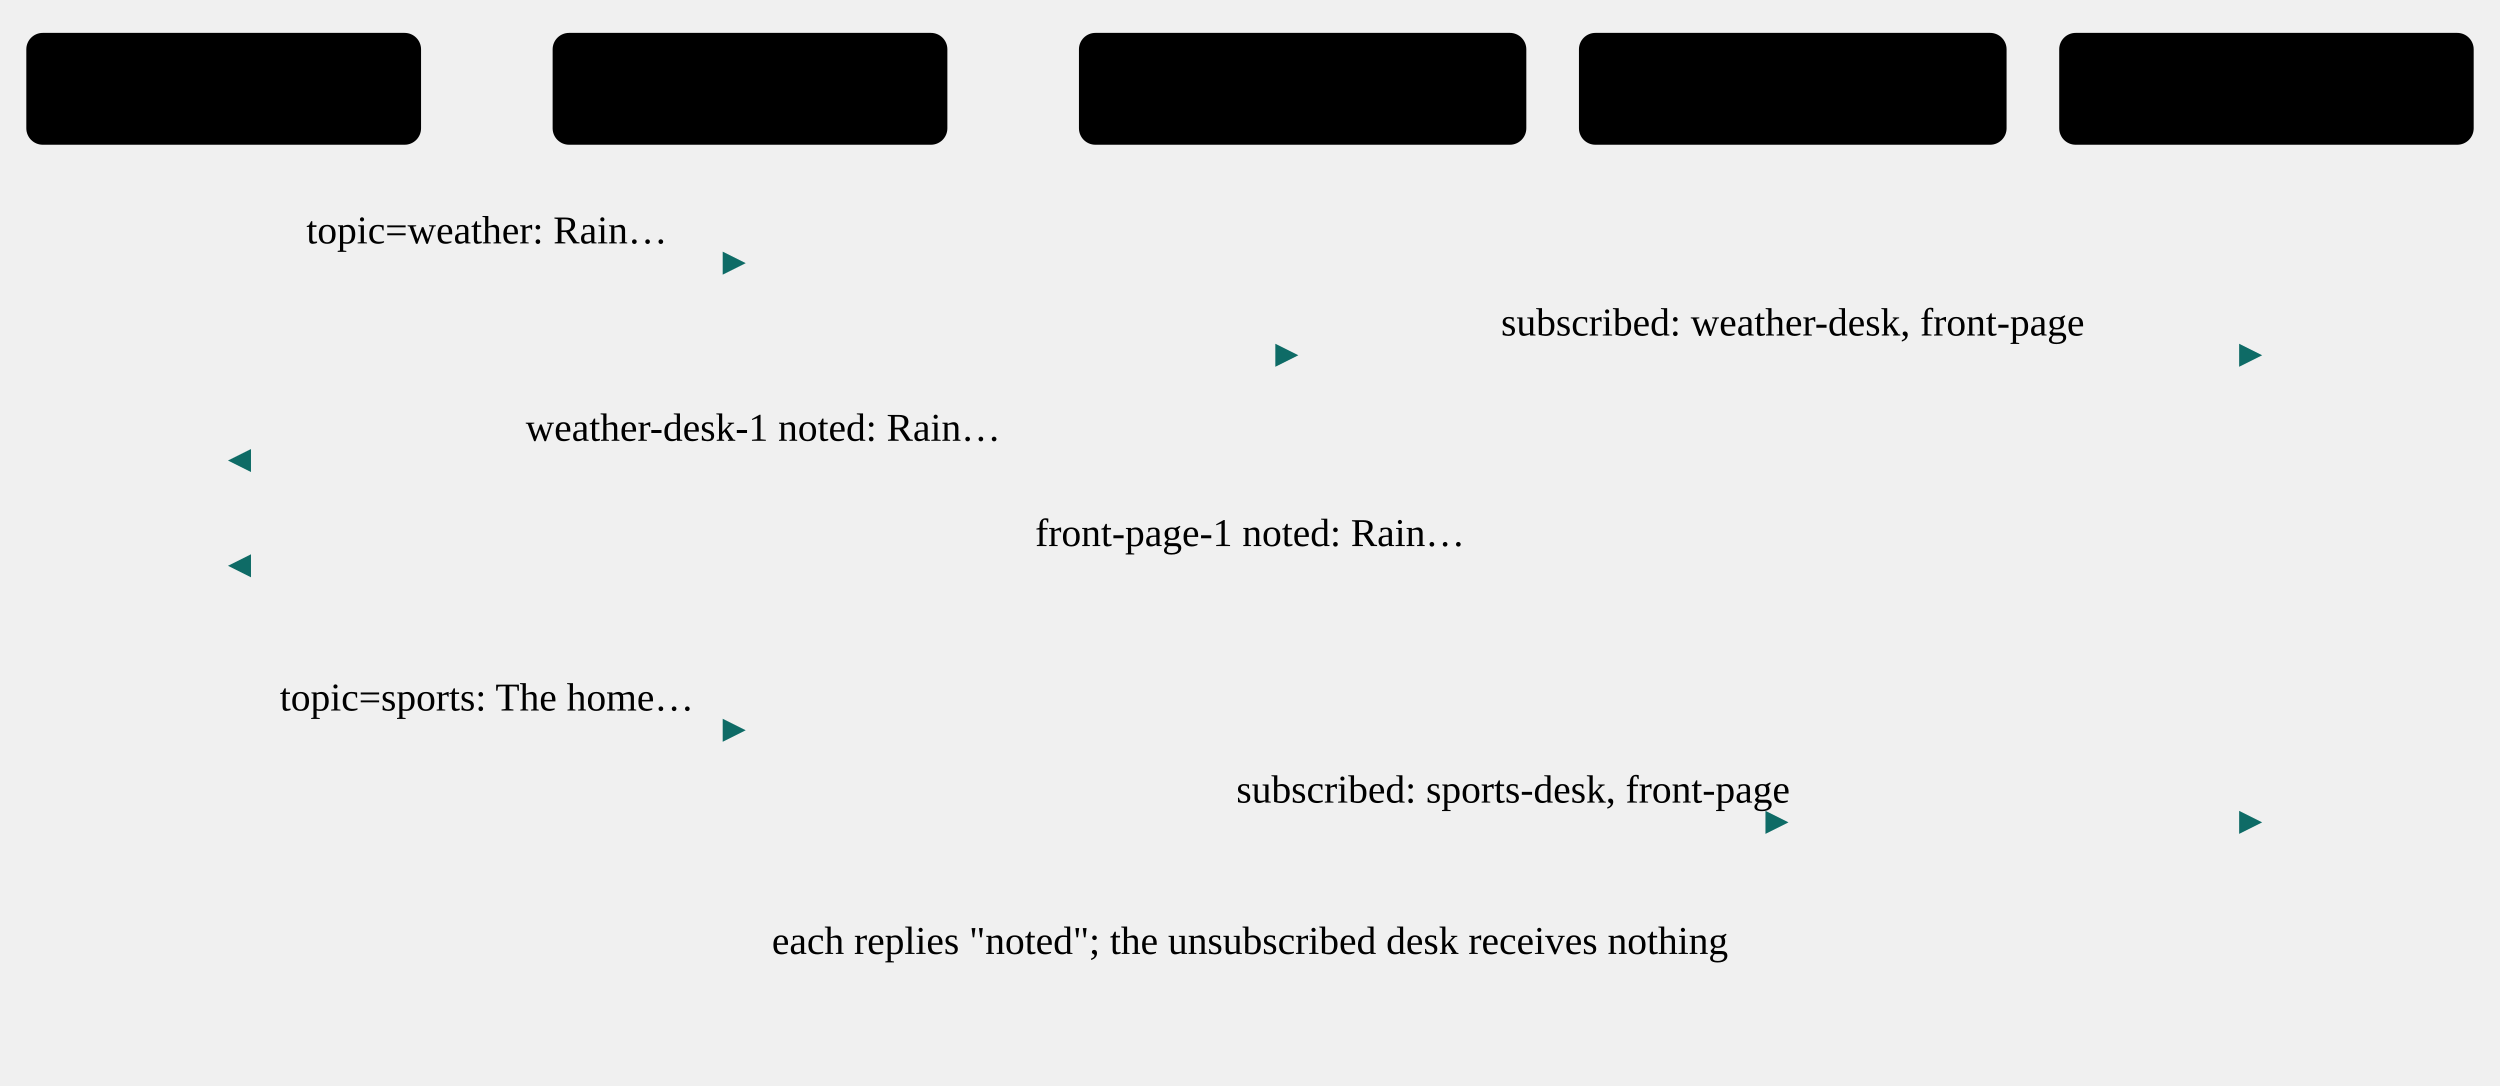
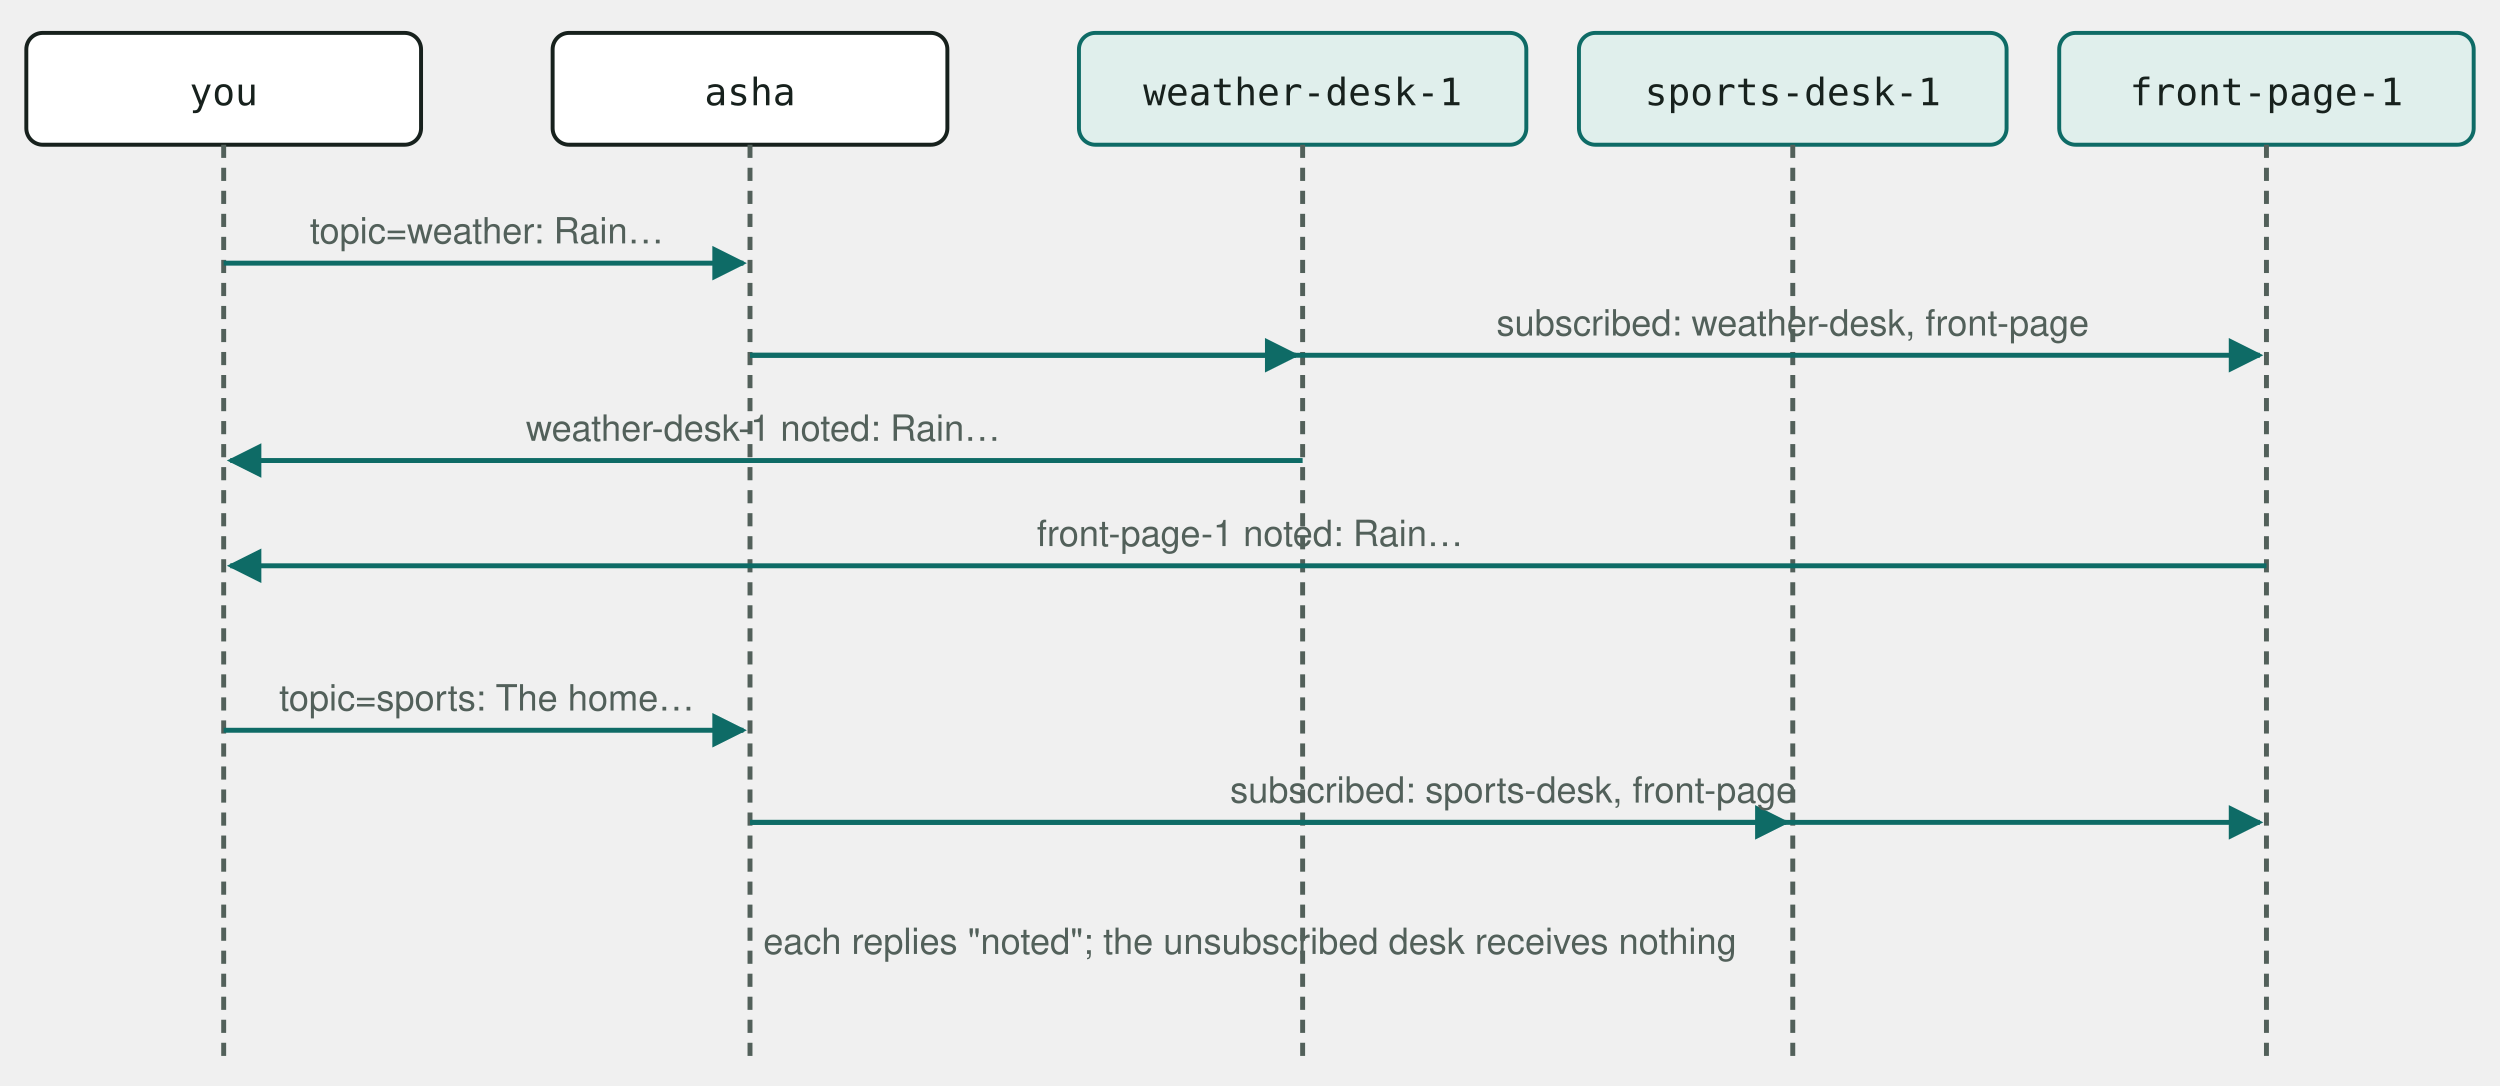
<svg xmlns="http://www.w3.org/2000/svg" viewBox="0 0 760 330" role="img" aria-labelledby="p21-t p21-d">
+   <style>
+   /* For a viewer showing this diagram on its own: docs/assets/docs.css, by tools/docs/svg-standalone.mts. */
+   svg:root { background: #ffffff; font-family: "IBM Plex Sans", -apple-system, "Segoe UI", Helvetica, Arial, sans-serif; }
+   svg:root .box { fill: #ffffff; stroke: #17211d; stroke-width: 1.2; }
+   svg:root .box.accent { fill: #e0efec; stroke: #0e6b66; }
+   svg:root .box.host { fill: #f1f4f2; stroke: #52605a; stroke-dasharray: 4 3; }
+   svg:root .box.planned { fill: #ece8f8; stroke: #5b44b0; stroke-dasharray: 4 3; }
+   svg:root .label { fill: #17211d; font-size: 13px; }
+   svg:root .label.small { font-size: 11px; fill: #52605a; }
+   svg:root .label.mono { font-family: "IBM Plex Mono", ui-monospace, "SF Mono", Menlo, Consolas, monospace; font-size: 11.5px; }
+   svg:root .label.title { font-weight: 600; }
+   svg:root .edge { stroke: #0e6b66; stroke-width: 1.5; fill: none; }
+   svg:root .edge.dim { stroke: #52605a; stroke-dasharray: 4 3; }
+   </style>
  <defs>
    <marker id="p21-a" viewBox="0 0 10 10" refX="9" refY="5" markerWidth="7" markerHeight="7" orient="auto-start-reverse">
      <path d="M0 0L10 5L0 10z" fill="#0e6b66" />
    </marker>
  </defs>
  <rect class="box" x="8" y="10" width="120" height="34" rx="5" />
  <text class="label mono" x="68" y="32" text-anchor="middle">you</text>
  <path class="edge dim" d="M68 44 V324" />
  <rect class="box" x="168" y="10" width="120" height="34" rx="5" />
  <text class="label mono" x="228" y="32" text-anchor="middle">asha</text>
  <path class="edge dim" d="M228 44 V324" />
  <rect class="box accent" x="328" y="10" width="136" height="34" rx="5" />
  <text class="label mono" x="396" y="32" text-anchor="middle">weather-desk-1</text>
  <path class="edge dim" d="M396 44 V324" />
  <rect class="box accent" x="480" y="10" width="130" height="34" rx="5" />
  <text class="label mono" x="545" y="32" text-anchor="middle">sports-desk-1</text>
  <path class="edge dim" d="M545 44 V324" />
  <rect class="box accent" x="626" y="10" width="126" height="34" rx="5" />
  <text class="label mono" x="689" y="32" text-anchor="middle">front-page-1</text>
  <path class="edge dim" d="M689 44 V324" />
  <path class="edge" d="M68 80 H226" marker-end="url(#p21-a)" />
  <text class="label small" x="148" y="74" text-anchor="middle">topic=weather: Rain…</text>
  <path class="edge" d="M228 108 H394" marker-end="url(#p21-a)" />
  <path class="edge" d="M228 108 H687" marker-end="url(#p21-a)" />
  <text class="label small" x="545" y="102" text-anchor="middle">subscribed: weather-desk, front-page</text>
  <path class="edge" d="M396 140 H70" marker-end="url(#p21-a)" />
  <text class="label small" x="232" y="134" text-anchor="middle">weather-desk-1 noted: Rain…</text>
  <path class="edge" d="M689 172 H70" marker-end="url(#p21-a)" />
  <text class="label small" x="380" y="166" text-anchor="middle">front-page-1 noted: Rain…</text>
  <path class="edge" d="M68 222 H226" marker-end="url(#p21-a)" />
  <text class="label small" x="148" y="216" text-anchor="middle">topic=sports: The home…</text>
  <path class="edge" d="M228 250 H543" marker-end="url(#p21-a)" />
  <path class="edge" d="M228 250 H687" marker-end="url(#p21-a)" />
  <text class="label small" x="460" y="244" text-anchor="middle">subscribed: sports-desk, front-page</text>
  <text class="label small" x="380" y="290" text-anchor="middle">each replies "noted"; the unsubscribed desk receives nothing</text>
</svg>
